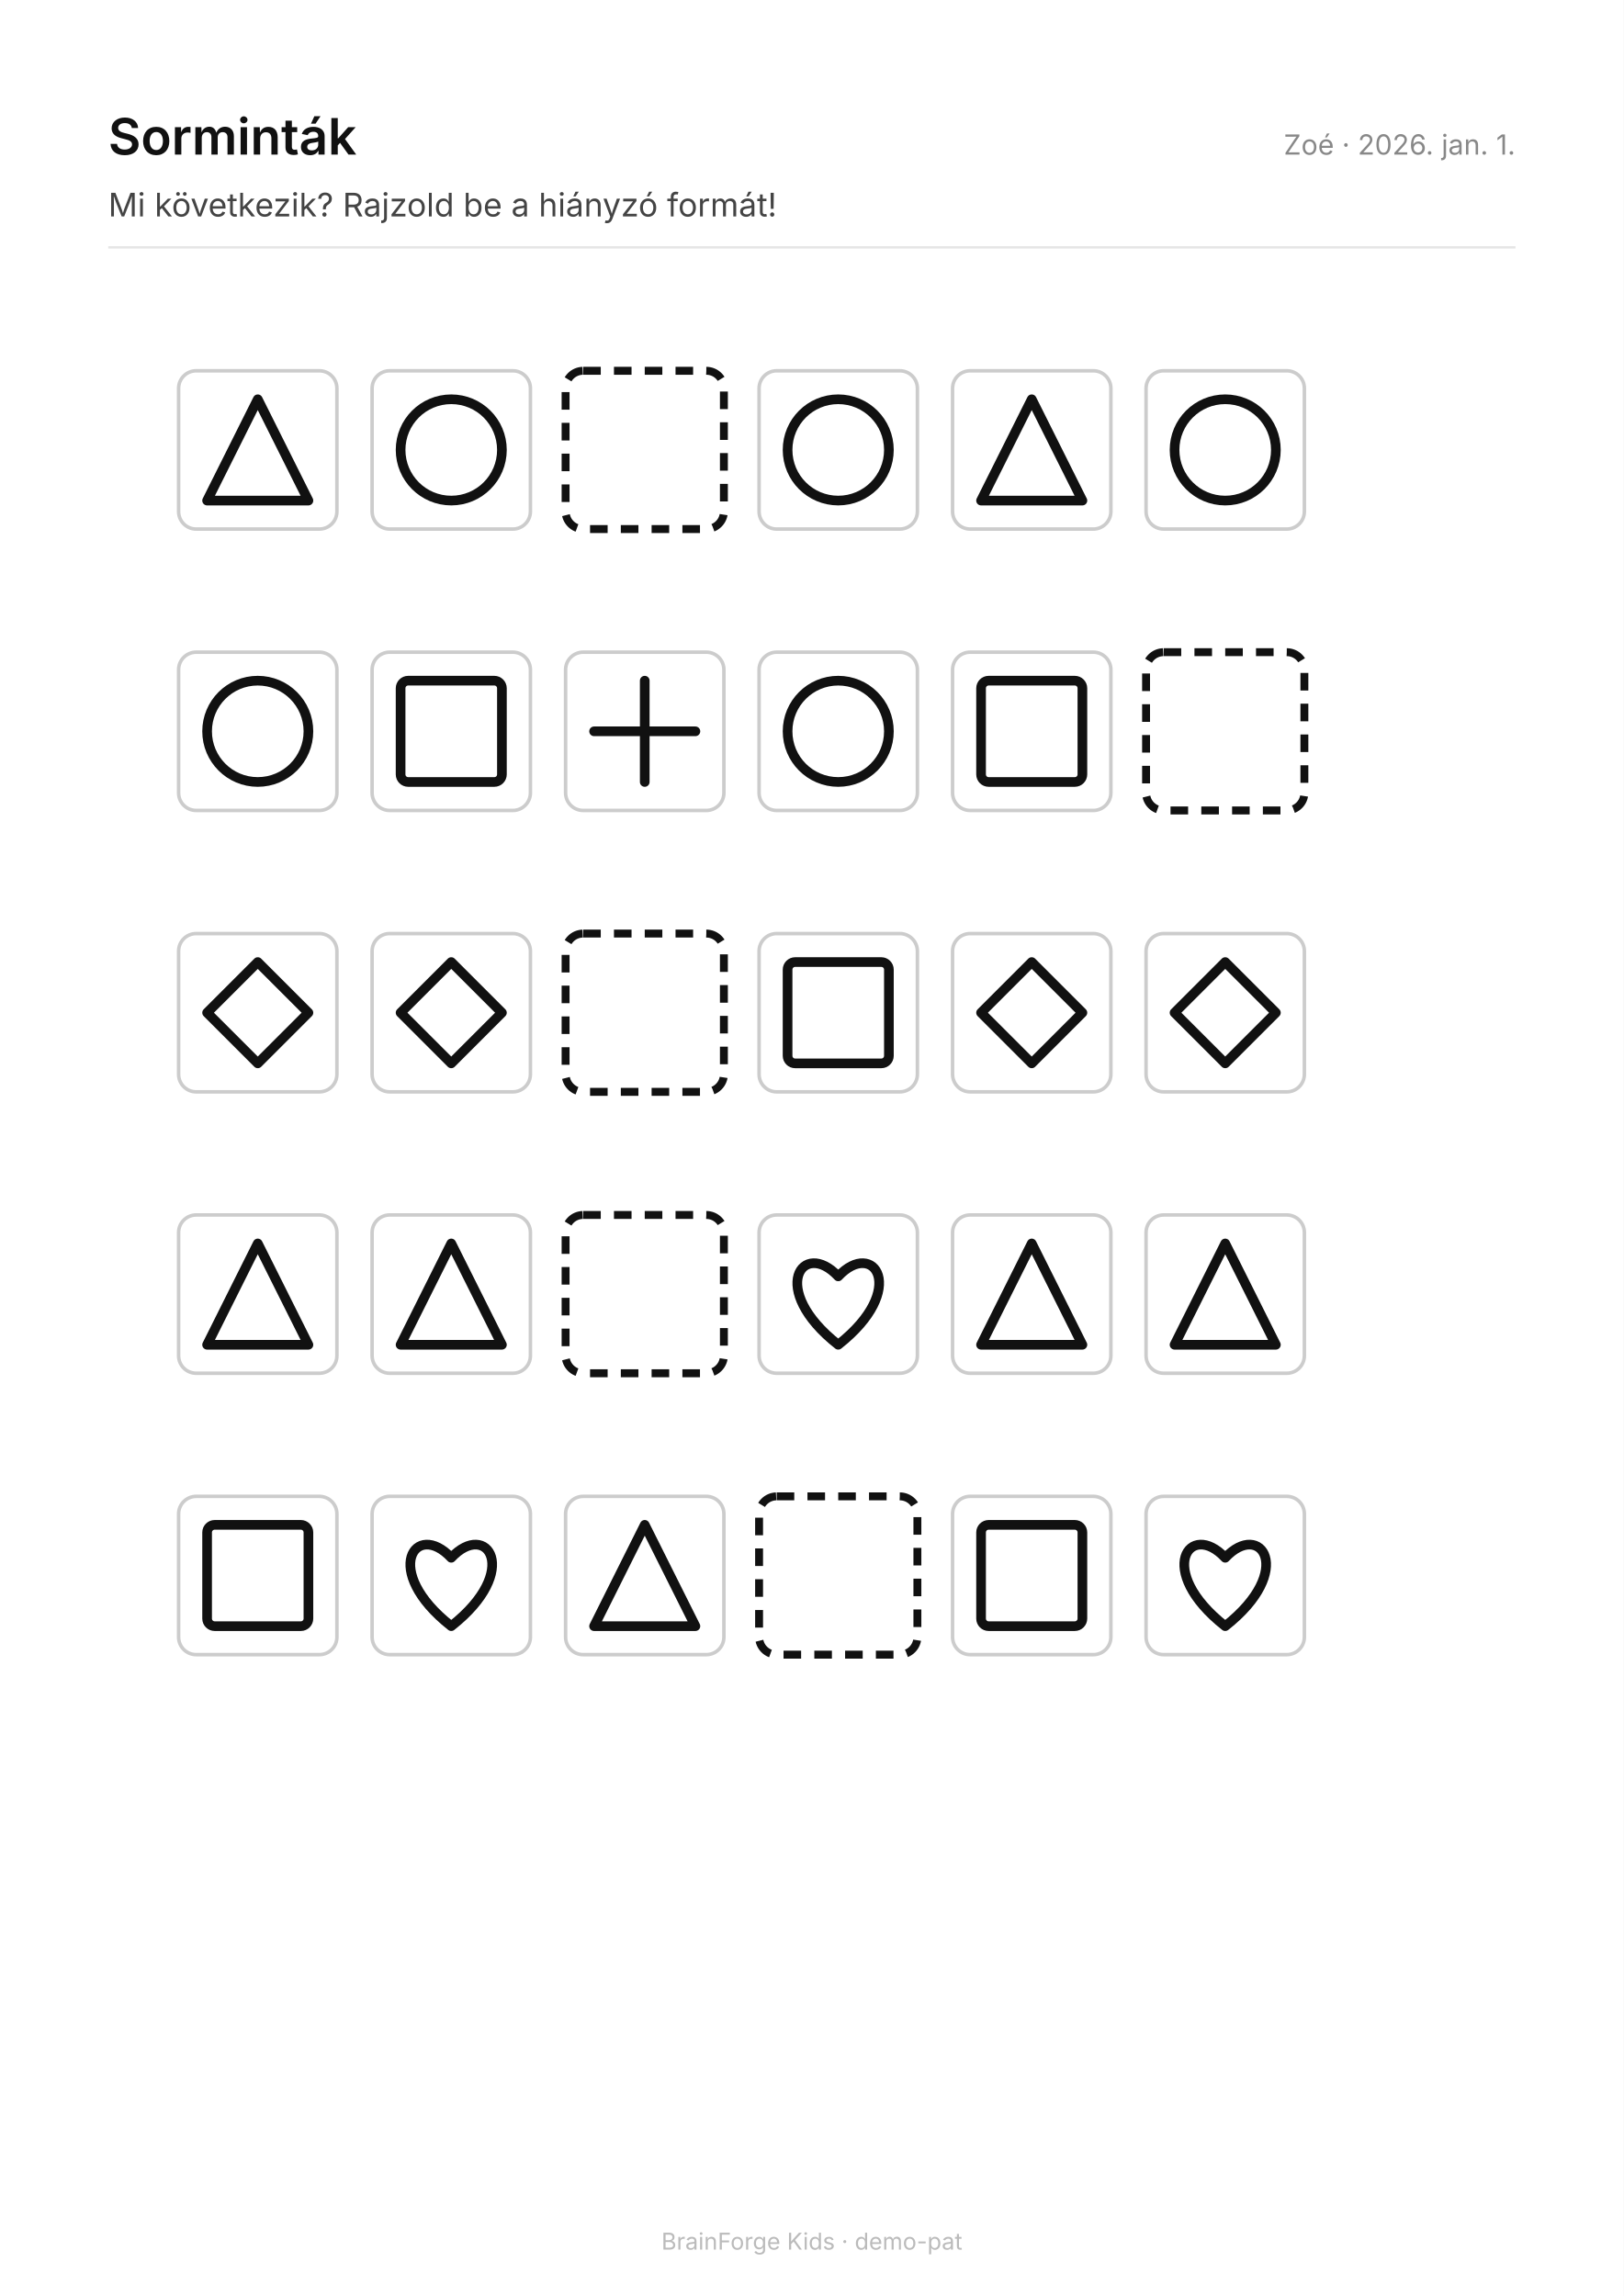
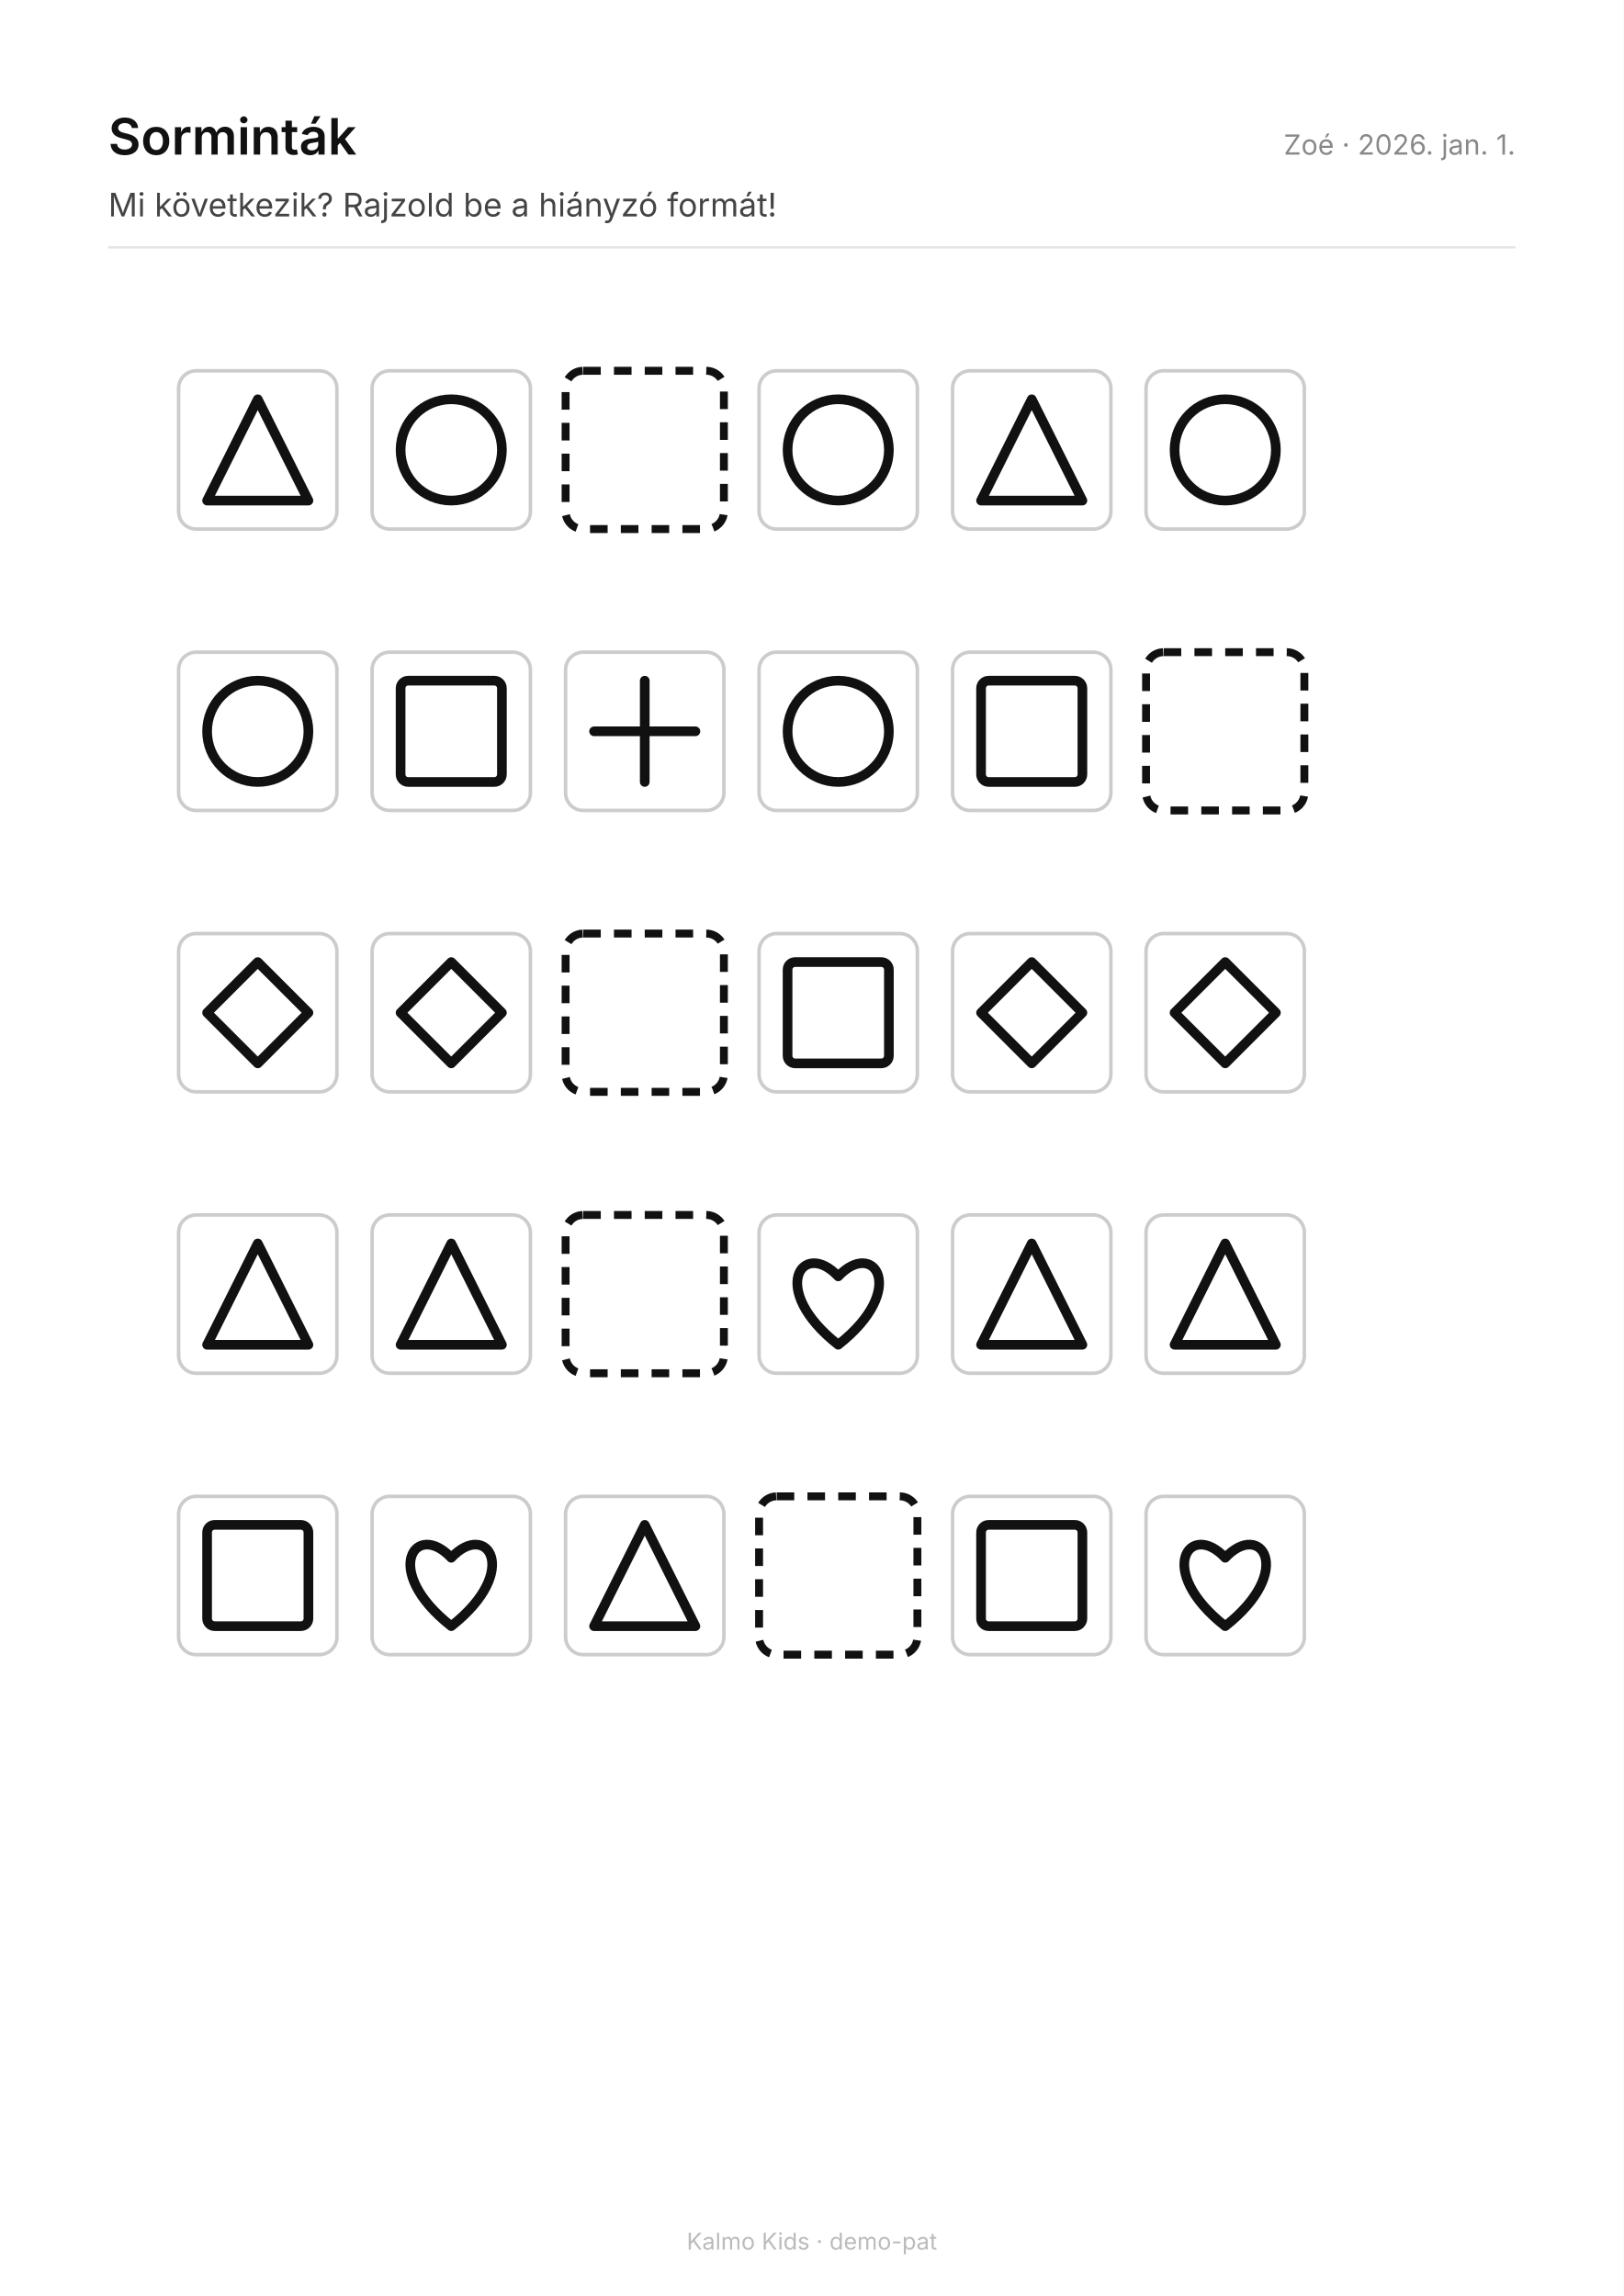
<svg xmlns="http://www.w3.org/2000/svg" width="210mm" height="297mm" viewBox="0 0 210 297" font-family="system-ui, -apple-system, sans-serif">
  <rect width="210" height="297" fill="#fff" />
  <text x="14" y="20" font-size="6.5" font-weight="600" fill="#111">Sorminták</text>
  <text x="196" y="20" font-size="3.6" fill="#888" text-anchor="end">Zoé  ·  2026. jan. 1.</text>
  <text x="14" y="28" font-size="4.2" fill="#444">Mi következik? Rajzold be a hiányzó formát!</text>
  <line x1="14" y1="32" x2="196" y2="32" stroke="#e5e5e5" stroke-width="0.3" />
  <g transform="translate(14.00 40.00) scale(1.1375)">
    <g>
      <rect x="8" y="7" width="18" height="18" fill="none" stroke="#ccc" stroke-width="0.40" rx="2" />
      <path d="M 17 10.24 L 22.76 21.76 L 11.24 21.76 Z" fill="none" stroke="#111" stroke-width="1.10" stroke-linejoin="round" stroke-linecap="round" />
      <rect x="30" y="7" width="18" height="18" fill="none" stroke="#ccc" stroke-width="0.40" rx="2" />
      <circle cx="39" cy="16" r="5.76" fill="none" stroke="#111" stroke-width="1.10" stroke-linejoin="round" stroke-linecap="round" />
      <rect x="52" y="7" width="18" height="18" fill="none" stroke="#111" stroke-width="0.90" stroke-dasharray="2 1.5" rx="2" />
      <rect x="74" y="7" width="18" height="18" fill="none" stroke="#ccc" stroke-width="0.40" rx="2" />
      <circle cx="83" cy="16" r="5.76" fill="none" stroke="#111" stroke-width="1.10" stroke-linejoin="round" stroke-linecap="round" />
      <rect x="96" y="7" width="18" height="18" fill="none" stroke="#ccc" stroke-width="0.40" rx="2" />
      <path d="M 105 10.24 L 110.76 21.76 L 99.24 21.76 Z" fill="none" stroke="#111" stroke-width="1.10" stroke-linejoin="round" stroke-linecap="round" />
      <rect x="118" y="7" width="18" height="18" fill="none" stroke="#ccc" stroke-width="0.40" rx="2" />
      <circle cx="127" cy="16" r="5.76" fill="none" stroke="#111" stroke-width="1.10" stroke-linejoin="round" stroke-linecap="round" />
      <rect x="8" y="39" width="18" height="18" fill="none" stroke="#ccc" stroke-width="0.40" rx="2" />
      <circle cx="17" cy="48" r="5.76" fill="none" stroke="#111" stroke-width="1.10" stroke-linejoin="round" stroke-linecap="round" />
      <rect x="30" y="39" width="18" height="18" fill="none" stroke="#ccc" stroke-width="0.40" rx="2" />
      <rect x="33.24" y="42.24" width="11.52" height="11.52" fill="none" stroke="#111" stroke-width="1.10" stroke-linejoin="round" stroke-linecap="round" rx="0.86" />
      <rect x="52" y="39" width="18" height="18" fill="none" stroke="#ccc" stroke-width="0.40" rx="2" />
      <path d="M 55.24 48 L 66.76 48 M 61 42.24 L 61 53.76" fill="none" stroke="#111" stroke-width="1.10" stroke-linejoin="round" stroke-linecap="round" />
      <rect x="74" y="39" width="18" height="18" fill="none" stroke="#ccc" stroke-width="0.40" rx="2" />
      <circle cx="83" cy="48" r="5.76" fill="none" stroke="#111" stroke-width="1.10" stroke-linejoin="round" stroke-linecap="round" />
      <rect x="96" y="39" width="18" height="18" fill="none" stroke="#ccc" stroke-width="0.40" rx="2" />
      <rect x="99.24" y="42.24" width="11.52" height="11.52" fill="none" stroke="#111" stroke-width="1.10" stroke-linejoin="round" stroke-linecap="round" rx="0.86" />
      <rect x="118" y="39" width="18" height="18" fill="none" stroke="#111" stroke-width="0.90" stroke-dasharray="2 1.5" rx="2" />
      <rect x="8" y="71" width="18" height="18" fill="none" stroke="#ccc" stroke-width="0.40" rx="2" />
      <path d="M 17 74.24 L 22.76 80 L 17 85.76 L 11.24 80 Z" fill="none" stroke="#111" stroke-width="1.10" stroke-linejoin="round" stroke-linecap="round" />
      <rect x="30" y="71" width="18" height="18" fill="none" stroke="#ccc" stroke-width="0.40" rx="2" />
      <path d="M 39 74.24 L 44.76 80 L 39 85.76 L 33.24 80 Z" fill="none" stroke="#111" stroke-width="1.10" stroke-linejoin="round" stroke-linecap="round" />
      <rect x="52" y="71" width="18" height="18" fill="none" stroke="#111" stroke-width="0.90" stroke-dasharray="2 1.5" rx="2" />
      <rect x="74" y="71" width="18" height="18" fill="none" stroke="#ccc" stroke-width="0.40" rx="2" />
      <rect x="77.24" y="74.24" width="11.52" height="11.52" fill="none" stroke="#111" stroke-width="1.10" stroke-linejoin="round" stroke-linecap="round" rx="0.86" />
      <rect x="96" y="71" width="18" height="18" fill="none" stroke="#ccc" stroke-width="0.40" rx="2" />
      <path d="M 105 74.24 L 110.76 80 L 105 85.76 L 99.24 80 Z" fill="none" stroke="#111" stroke-width="1.10" stroke-linejoin="round" stroke-linecap="round" />
      <rect x="118" y="71" width="18" height="18" fill="none" stroke="#ccc" stroke-width="0.40" rx="2" />
      <path d="M 127 74.24 L 132.76 80 L 127 85.76 L 121.24 80 Z" fill="none" stroke="#111" stroke-width="1.10" stroke-linejoin="round" stroke-linecap="round" />
      <rect x="8" y="103" width="18" height="18" fill="none" stroke="#ccc" stroke-width="0.40" rx="2" />
      <path d="M 17 106.24 L 22.76 117.76 L 11.24 117.76 Z" fill="none" stroke="#111" stroke-width="1.10" stroke-linejoin="round" stroke-linecap="round" />
      <rect x="30" y="103" width="18" height="18" fill="none" stroke="#ccc" stroke-width="0.40" rx="2" />
      <path d="M 39 106.24 L 44.76 117.76 L 33.24 117.76 Z" fill="none" stroke="#111" stroke-width="1.10" stroke-linejoin="round" stroke-linecap="round" />
      <rect x="52" y="103" width="18" height="18" fill="none" stroke="#111" stroke-width="0.90" stroke-dasharray="2 1.5" rx="2" />
      <rect x="74" y="103" width="18" height="18" fill="none" stroke="#ccc" stroke-width="0.40" rx="2" />
      <path d="M 83 117.76 C 74.936 111.424, 78.968 105.664, 83 109.984 C 87.032 105.664, 91.064 111.424, 83 117.76 Z" fill="none" stroke="#111" stroke-width="1.10" stroke-linejoin="round" stroke-linecap="round" />
      <rect x="96" y="103" width="18" height="18" fill="none" stroke="#ccc" stroke-width="0.40" rx="2" />
      <path d="M 105 106.24 L 110.76 117.76 L 99.24 117.76 Z" fill="none" stroke="#111" stroke-width="1.10" stroke-linejoin="round" stroke-linecap="round" />
      <rect x="118" y="103" width="18" height="18" fill="none" stroke="#ccc" stroke-width="0.40" rx="2" />
      <path d="M 127 106.24 L 132.76 117.76 L 121.24 117.76 Z" fill="none" stroke="#111" stroke-width="1.10" stroke-linejoin="round" stroke-linecap="round" />
      <rect x="8" y="135" width="18" height="18" fill="none" stroke="#ccc" stroke-width="0.40" rx="2" />
      <rect x="11.24" y="138.24" width="11.52" height="11.52" fill="none" stroke="#111" stroke-width="1.10" stroke-linejoin="round" stroke-linecap="round" rx="0.86" />
      <rect x="30" y="135" width="18" height="18" fill="none" stroke="#ccc" stroke-width="0.40" rx="2" />
      <path d="M 39 149.76 C 30.936 143.424, 34.968 137.664, 39 141.984 C 43.032 137.664, 47.064 143.424, 39 149.76 Z" fill="none" stroke="#111" stroke-width="1.10" stroke-linejoin="round" stroke-linecap="round" />
      <rect x="52" y="135" width="18" height="18" fill="none" stroke="#ccc" stroke-width="0.40" rx="2" />
      <path d="M 61 138.24 L 66.76 149.76 L 55.24 149.76 Z" fill="none" stroke="#111" stroke-width="1.10" stroke-linejoin="round" stroke-linecap="round" />
      <rect x="74" y="135" width="18" height="18" fill="none" stroke="#111" stroke-width="0.90" stroke-dasharray="2 1.5" rx="2" />
      <rect x="96" y="135" width="18" height="18" fill="none" stroke="#ccc" stroke-width="0.40" rx="2" />
      <rect x="99.24" y="138.24" width="11.52" height="11.52" fill="none" stroke="#111" stroke-width="1.10" stroke-linejoin="round" stroke-linecap="round" rx="0.86" />
      <rect x="118" y="135" width="18" height="18" fill="none" stroke="#ccc" stroke-width="0.40" rx="2" />
      <path d="M 127 149.76 C 118.936 143.424, 122.968 137.664, 127 141.984 C 131.032 137.664, 135.064 143.424, 127 149.76 Z" fill="none" stroke="#111" stroke-width="1.10" stroke-linejoin="round" stroke-linecap="round" />
    </g>
  </g>
-   <text x="105" y="291" font-size="3" fill="#bbb" text-anchor="middle">BrainForge Kids · demo-pat</text>
+   <text x="105" y="291" font-size="3" fill="#bbb" text-anchor="middle">Kalmo Kids · demo-pat</text>
</svg>
